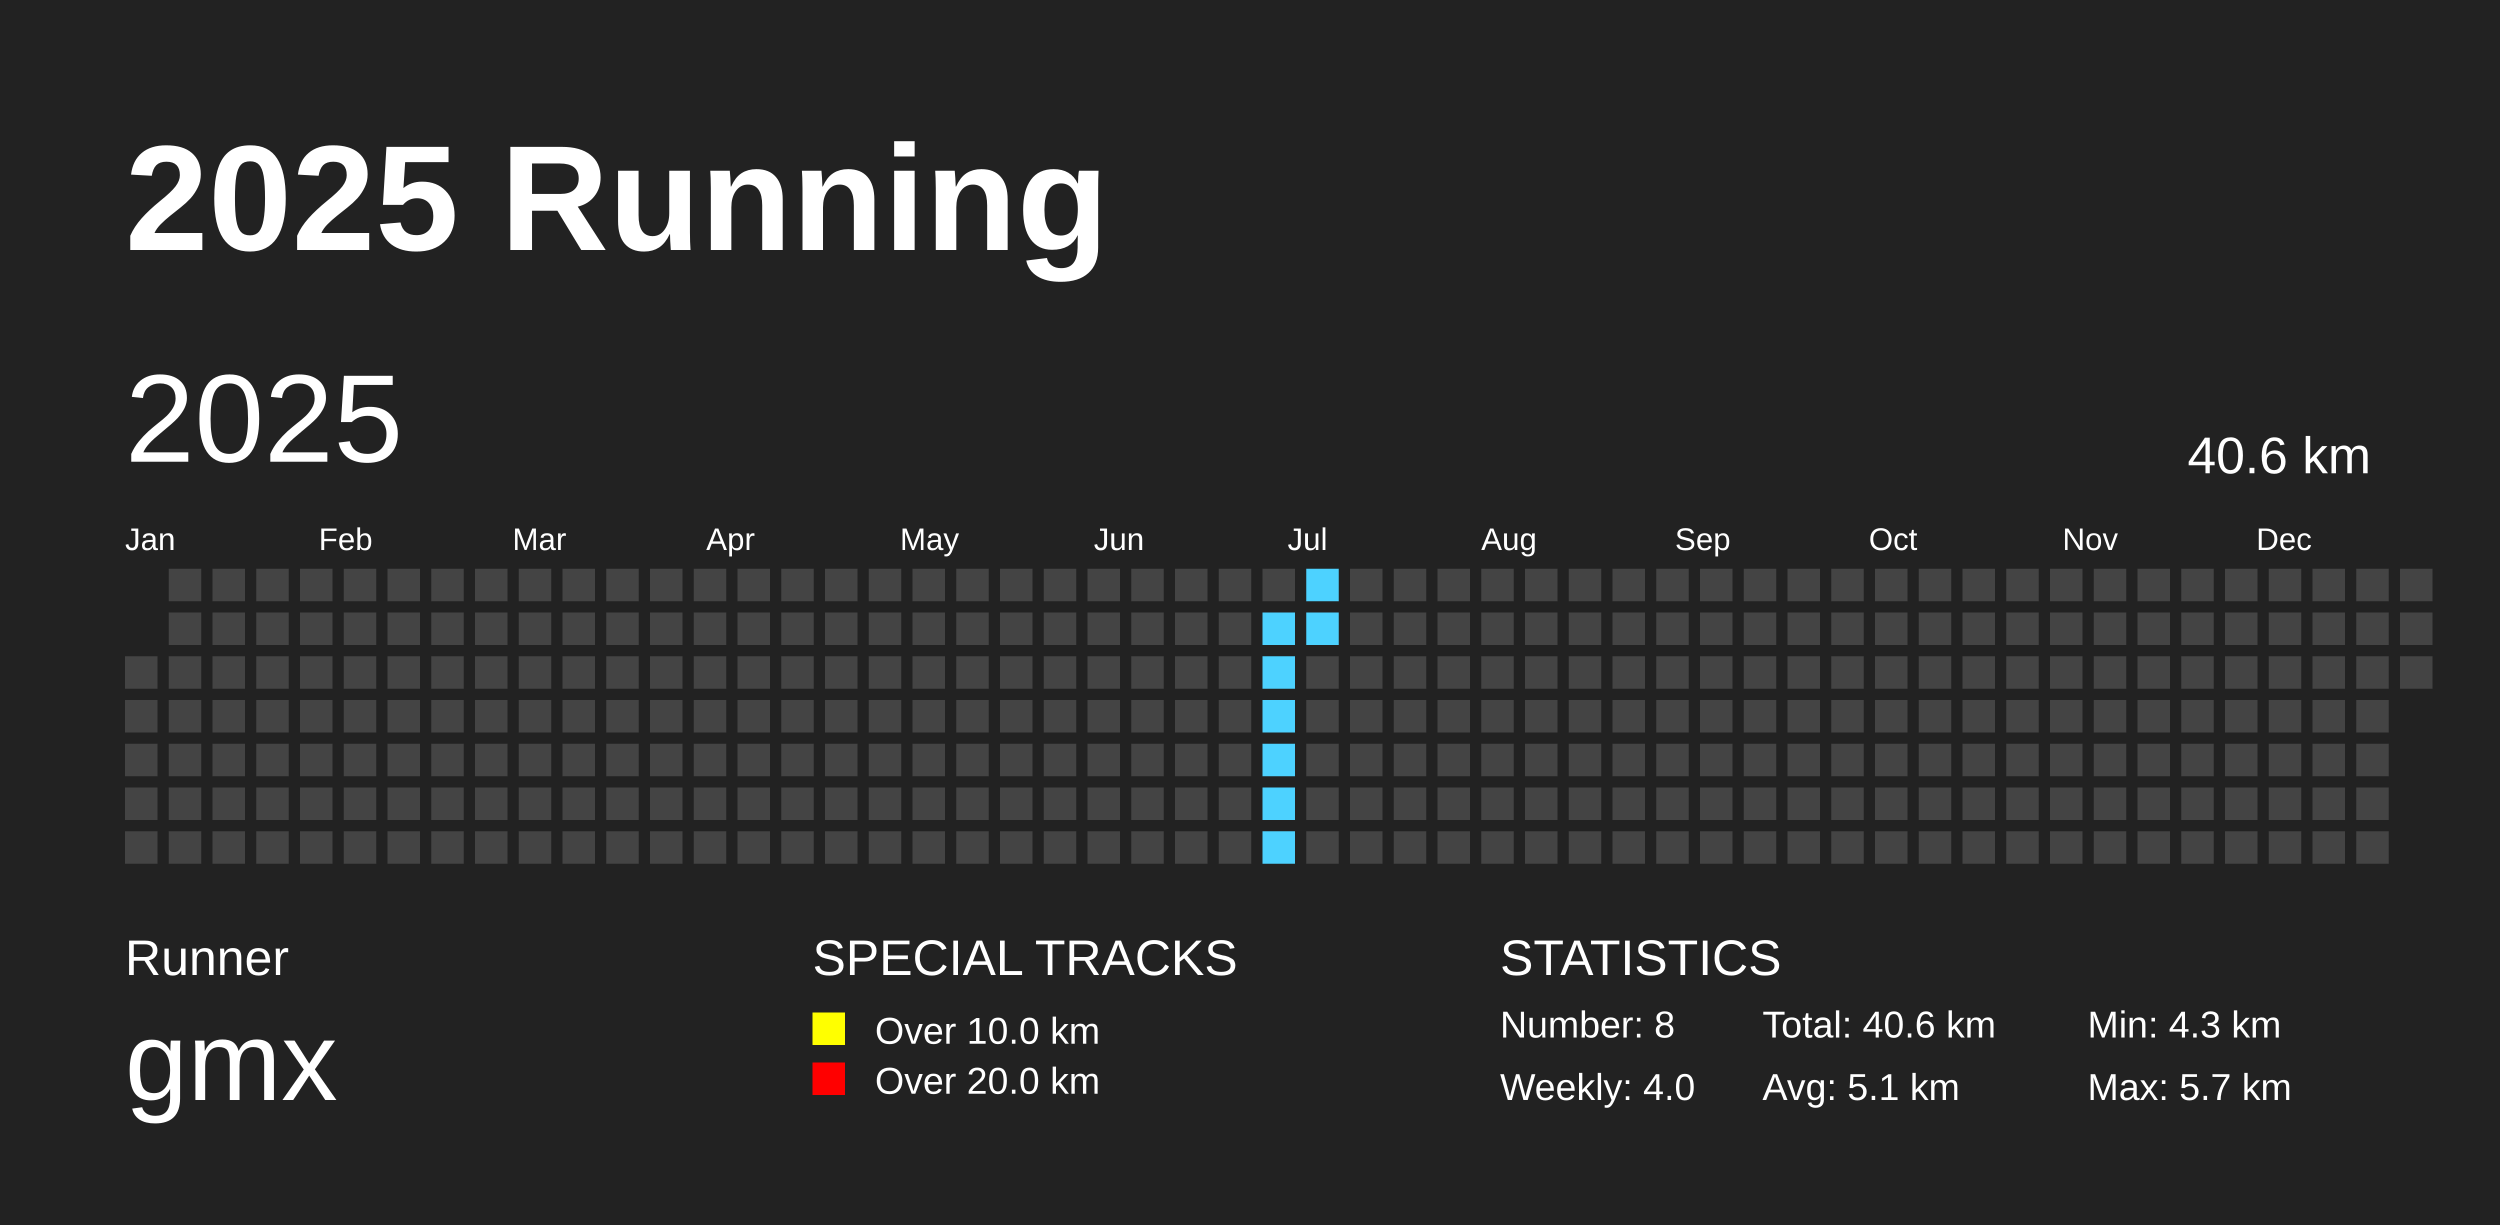
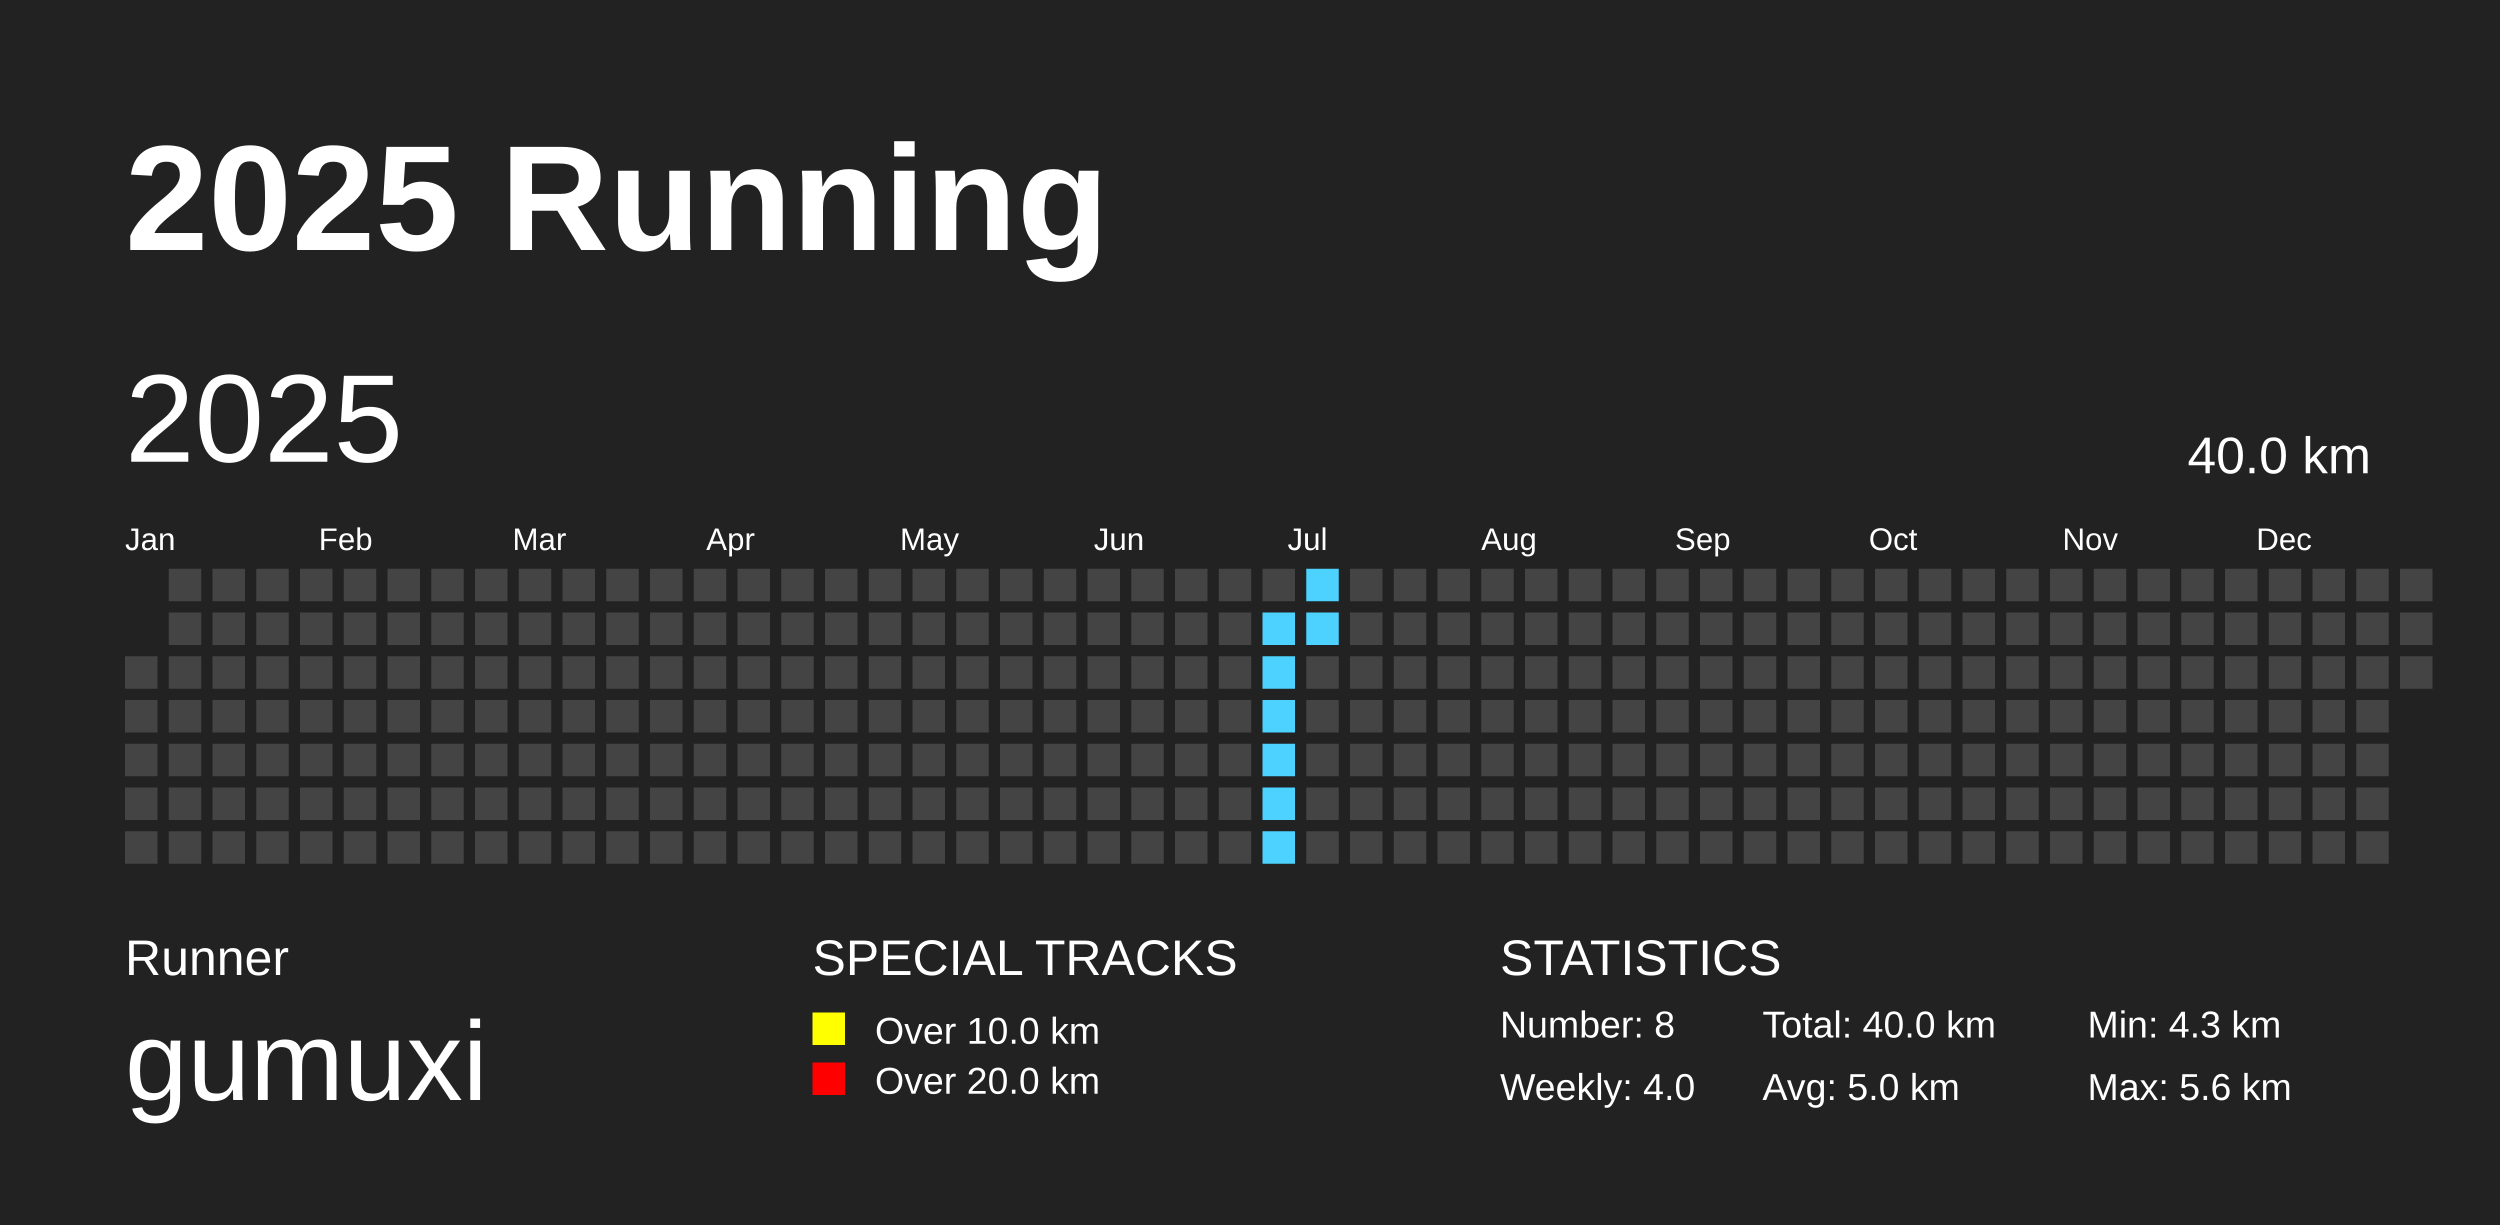
<svg xmlns="http://www.w3.org/2000/svg" baseProfile="full" height="98mm" version="1.1" viewBox="0,0,200,98" width="200mm">
  <defs />
  <rect fill="#222222" height="98" width="200" x="0" y="0" />
  <text fill="#FFFFFF" style="font-size:12px; font-family:Arial; font-weight:bold;" x="10" y="20">2025 Running</text>
  <text fill="#FFFFFF" style="font-size:4px; font-family:Arial" x="10" y="78">Runner</text>
-   <text fill="#FFFFFF" style="font-size:9px; font-family:Arial" x="10" y="88">gmx</text>
+   <text fill="#FFFFFF" style="font-size:9px; font-family:Arial" x="10" y="88">gumuxi</text>
  <text fill="#FFFFFF" style="font-size:4px; font-family:Arial" x="65" y="78">SPECIAL TRACKS</text>
  <rect fill="yellow" height="2.6" width="2.6" x="65" y="81" />
  <text fill="#FFFFFF" style="font-size:3px; font-family:Arial" x="70" y="83.5">Over 10.0 km</text>
  <rect fill="red" height="2.6" width="2.6" x="65" y="85" />
  <text fill="#FFFFFF" style="font-size:3px; font-family:Arial" x="70" y="87.5">Over 20.0 km</text>
  <text fill="#FFFFFF" style="font-size:4px; font-family:Arial" x="120" y="78">STATISTICS</text>
  <text fill="#FFFFFF" style="font-size:3px; font-family:Arial" x="120" y="83">Number: 8</text>
  <text fill="#FFFFFF" style="font-size:3px; font-family:Arial" x="120" y="88">Weekly: 4.0</text>
-   <text fill="#FFFFFF" style="font-size:3px; font-family:Arial" x="141" y="83">Total: 40.6 km</text>
-   <text fill="#FFFFFF" style="font-size:3px; font-family:Arial" x="141" y="88">Avg: 5.1 km</text>
+   <text fill="#FFFFFF" style="font-size:3px; font-family:Arial" x="141" y="83">Total: 40.0 km</text>
+   <text fill="#FFFFFF" style="font-size:3px; font-family:Arial" x="141" y="88">Avg: 5.0 km</text>
  <text fill="#FFFFFF" style="font-size:3px; font-family:Arial" x="167" y="83">Min: 4.3 km</text>
-   <text fill="#FFFFFF" style="font-size:3px; font-family:Arial" x="167" y="88">Max: 5.7 km</text>
+   <text fill="#FFFFFF" style="font-size:3px; font-family:Arial" x="167" y="88">Max: 5.6 km</text>
  <text dominant-baseline="hanging" fill="#FFFFFF" style="font-size:10.0px; font-family:Arial;" x="10" y="30">2025</text>
-   <text dominant-baseline="hanging" fill="#FFFFFF" style="font-size:4.125px; font-family:Arial;" x="175" y="35">40.6 km</text>
+   <text dominant-baseline="hanging" fill="#FFFFFF" style="font-size:4.125px; font-family:Arial;" x="175" y="35">40.0 km</text>
  <text fill="#FFFFFF" style="font-size:2.5px; font-family:Arial" x="10.0" y="44">Jan</text>
  <text fill="#FFFFFF" style="font-size:2.5px; font-family:Arial" x="25.5" y="44">Feb</text>
  <text fill="#FFFFFF" style="font-size:2.5px; font-family:Arial" x="41.0" y="44">Mar</text>
  <text fill="#FFFFFF" style="font-size:2.5px; font-family:Arial" x="56.5" y="44">Apr</text>
  <text fill="#FFFFFF" style="font-size:2.5px; font-family:Arial" x="72.0" y="44">May</text>
  <text fill="#FFFFFF" style="font-size:2.5px; font-family:Arial" x="87.5" y="44">Jun</text>
  <text fill="#FFFFFF" style="font-size:2.5px; font-family:Arial" x="103.0" y="44">Jul</text>
  <text fill="#FFFFFF" style="font-size:2.5px; font-family:Arial" x="118.5" y="44">Aug</text>
  <text fill="#FFFFFF" style="font-size:2.5px; font-family:Arial" x="134.0" y="44">Sep</text>
  <text fill="#FFFFFF" style="font-size:2.5px; font-family:Arial" x="149.5" y="44">Oct</text>
  <text fill="#FFFFFF" style="font-size:2.5px; font-family:Arial" x="165.0" y="44">Nov</text>
  <text fill="#FFFFFF" style="font-size:2.5px; font-family:Arial" x="180.5" y="44">Dec</text>
  <rect fill="#444444" height="2.6" width="2.6" x="10.0" y="52.5" />
  <rect fill="#444444" height="2.6" width="2.6" x="10.0" y="56.0" />
  <rect fill="#444444" height="2.6" width="2.6" x="10.0" y="59.5" />
  <rect fill="#444444" height="2.6" width="2.6" x="10.0" y="63.0" />
  <rect fill="#444444" height="2.6" width="2.6" x="10.0" y="66.5" />
  <rect fill="#444444" height="2.6" width="2.6" x="13.5" y="45.5" />
  <rect fill="#444444" height="2.6" width="2.6" x="13.5" y="49.0" />
  <rect fill="#444444" height="2.6" width="2.6" x="13.5" y="52.5" />
  <rect fill="#444444" height="2.6" width="2.6" x="13.5" y="56.0" />
  <rect fill="#444444" height="2.6" width="2.6" x="13.5" y="59.5" />
  <rect fill="#444444" height="2.6" width="2.6" x="13.5" y="63.0" />
  <rect fill="#444444" height="2.6" width="2.6" x="13.5" y="66.5" />
  <rect fill="#444444" height="2.6" width="2.6" x="17.0" y="45.5" />
  <rect fill="#444444" height="2.6" width="2.6" x="17.0" y="49.0" />
  <rect fill="#444444" height="2.6" width="2.6" x="17.0" y="52.5" />
  <rect fill="#444444" height="2.6" width="2.6" x="17.0" y="56.0" />
  <rect fill="#444444" height="2.6" width="2.6" x="17.0" y="59.5" />
  <rect fill="#444444" height="2.6" width="2.6" x="17.0" y="63.0" />
  <rect fill="#444444" height="2.6" width="2.6" x="17.0" y="66.5" />
  <rect fill="#444444" height="2.6" width="2.6" x="20.5" y="45.5" />
  <rect fill="#444444" height="2.6" width="2.6" x="20.5" y="49.0" />
  <rect fill="#444444" height="2.6" width="2.6" x="20.5" y="52.5" />
  <rect fill="#444444" height="2.6" width="2.6" x="20.5" y="56.0" />
  <rect fill="#444444" height="2.6" width="2.6" x="20.5" y="59.5" />
  <rect fill="#444444" height="2.6" width="2.6" x="20.5" y="63.0" />
  <rect fill="#444444" height="2.6" width="2.6" x="20.5" y="66.5" />
  <rect fill="#444444" height="2.6" width="2.6" x="24.0" y="45.5" />
  <rect fill="#444444" height="2.6" width="2.6" x="24.0" y="49.0" />
  <rect fill="#444444" height="2.6" width="2.6" x="24.0" y="52.5" />
  <rect fill="#444444" height="2.6" width="2.6" x="24.0" y="56.0" />
  <rect fill="#444444" height="2.6" width="2.6" x="24.0" y="59.5" />
  <rect fill="#444444" height="2.6" width="2.6" x="24.0" y="63.0" />
  <rect fill="#444444" height="2.6" width="2.6" x="24.0" y="66.5" />
  <rect fill="#444444" height="2.6" width="2.6" x="27.5" y="45.5" />
  <rect fill="#444444" height="2.6" width="2.6" x="27.5" y="49.0" />
  <rect fill="#444444" height="2.6" width="2.6" x="27.5" y="52.5" />
  <rect fill="#444444" height="2.6" width="2.6" x="27.5" y="56.0" />
  <rect fill="#444444" height="2.6" width="2.6" x="27.5" y="59.5" />
  <rect fill="#444444" height="2.6" width="2.6" x="27.5" y="63.0" />
  <rect fill="#444444" height="2.6" width="2.6" x="27.5" y="66.5" />
  <rect fill="#444444" height="2.6" width="2.6" x="31.0" y="45.5" />
  <rect fill="#444444" height="2.6" width="2.6" x="31.0" y="49.0" />
  <rect fill="#444444" height="2.6" width="2.6" x="31.0" y="52.5" />
  <rect fill="#444444" height="2.6" width="2.6" x="31.0" y="56.0" />
  <rect fill="#444444" height="2.6" width="2.6" x="31.0" y="59.5" />
  <rect fill="#444444" height="2.6" width="2.6" x="31.0" y="63.0" />
  <rect fill="#444444" height="2.6" width="2.6" x="31.0" y="66.5" />
  <rect fill="#444444" height="2.6" width="2.6" x="34.5" y="45.5" />
  <rect fill="#444444" height="2.6" width="2.6" x="34.5" y="49.0" />
  <rect fill="#444444" height="2.6" width="2.6" x="34.5" y="52.5" />
  <rect fill="#444444" height="2.6" width="2.6" x="34.5" y="56.0" />
  <rect fill="#444444" height="2.6" width="2.6" x="34.5" y="59.5" />
  <rect fill="#444444" height="2.6" width="2.6" x="34.5" y="63.0" />
  <rect fill="#444444" height="2.6" width="2.6" x="34.5" y="66.5" />
  <rect fill="#444444" height="2.6" width="2.6" x="38.0" y="45.5" />
  <rect fill="#444444" height="2.6" width="2.6" x="38.0" y="49.0" />
  <rect fill="#444444" height="2.6" width="2.6" x="38.0" y="52.5" />
  <rect fill="#444444" height="2.6" width="2.6" x="38.0" y="56.0" />
  <rect fill="#444444" height="2.6" width="2.6" x="38.0" y="59.5" />
  <rect fill="#444444" height="2.6" width="2.6" x="38.0" y="63.0" />
  <rect fill="#444444" height="2.6" width="2.6" x="38.0" y="66.5" />
  <rect fill="#444444" height="2.6" width="2.6" x="41.5" y="45.5" />
  <rect fill="#444444" height="2.6" width="2.6" x="41.5" y="49.0" />
  <rect fill="#444444" height="2.6" width="2.6" x="41.5" y="52.5" />
  <rect fill="#444444" height="2.6" width="2.6" x="41.5" y="56.0" />
  <rect fill="#444444" height="2.6" width="2.6" x="41.5" y="59.5" />
  <rect fill="#444444" height="2.6" width="2.6" x="41.5" y="63.0" />
  <rect fill="#444444" height="2.6" width="2.6" x="41.5" y="66.5" />
  <rect fill="#444444" height="2.6" width="2.6" x="45.0" y="45.5" />
  <rect fill="#444444" height="2.6" width="2.6" x="45.0" y="49.0" />
  <rect fill="#444444" height="2.6" width="2.6" x="45.0" y="52.5" />
  <rect fill="#444444" height="2.6" width="2.6" x="45.0" y="56.0" />
  <rect fill="#444444" height="2.6" width="2.6" x="45.0" y="59.5" />
  <rect fill="#444444" height="2.6" width="2.6" x="45.0" y="63.0" />
  <rect fill="#444444" height="2.6" width="2.6" x="45.0" y="66.5" />
  <rect fill="#444444" height="2.6" width="2.6" x="48.5" y="45.5" />
  <rect fill="#444444" height="2.6" width="2.6" x="48.5" y="49.0" />
  <rect fill="#444444" height="2.6" width="2.6" x="48.5" y="52.5" />
  <rect fill="#444444" height="2.6" width="2.6" x="48.5" y="56.0" />
  <rect fill="#444444" height="2.6" width="2.6" x="48.5" y="59.5" />
  <rect fill="#444444" height="2.6" width="2.6" x="48.5" y="63.0" />
  <rect fill="#444444" height="2.6" width="2.6" x="48.5" y="66.5" />
  <rect fill="#444444" height="2.6" width="2.6" x="52.0" y="45.5" />
  <rect fill="#444444" height="2.6" width="2.6" x="52.0" y="49.0" />
  <rect fill="#444444" height="2.6" width="2.6" x="52.0" y="52.5" />
  <rect fill="#444444" height="2.6" width="2.6" x="52.0" y="56.0" />
  <rect fill="#444444" height="2.6" width="2.6" x="52.0" y="59.5" />
  <rect fill="#444444" height="2.6" width="2.6" x="52.0" y="63.0" />
  <rect fill="#444444" height="2.6" width="2.6" x="52.0" y="66.5" />
  <rect fill="#444444" height="2.6" width="2.6" x="55.5" y="45.5" />
  <rect fill="#444444" height="2.6" width="2.6" x="55.5" y="49.0" />
  <rect fill="#444444" height="2.6" width="2.6" x="55.5" y="52.5" />
  <rect fill="#444444" height="2.6" width="2.6" x="55.5" y="56.0" />
  <rect fill="#444444" height="2.6" width="2.6" x="55.5" y="59.5" />
  <rect fill="#444444" height="2.6" width="2.6" x="55.5" y="63.0" />
  <rect fill="#444444" height="2.6" width="2.6" x="55.5" y="66.5" />
  <rect fill="#444444" height="2.6" width="2.6" x="59.0" y="45.5" />
  <rect fill="#444444" height="2.6" width="2.6" x="59.0" y="49.0" />
  <rect fill="#444444" height="2.6" width="2.6" x="59.0" y="52.5" />
  <rect fill="#444444" height="2.6" width="2.6" x="59.0" y="56.0" />
  <rect fill="#444444" height="2.6" width="2.6" x="59.0" y="59.5" />
  <rect fill="#444444" height="2.6" width="2.6" x="59.0" y="63.0" />
  <rect fill="#444444" height="2.6" width="2.6" x="59.0" y="66.5" />
  <rect fill="#444444" height="2.6" width="2.6" x="62.5" y="45.5" />
  <rect fill="#444444" height="2.6" width="2.6" x="62.5" y="49.0" />
  <rect fill="#444444" height="2.6" width="2.6" x="62.5" y="52.5" />
  <rect fill="#444444" height="2.6" width="2.6" x="62.5" y="56.0" />
  <rect fill="#444444" height="2.6" width="2.6" x="62.5" y="59.5" />
  <rect fill="#444444" height="2.6" width="2.6" x="62.5" y="63.0" />
  <rect fill="#444444" height="2.6" width="2.6" x="62.5" y="66.5" />
  <rect fill="#444444" height="2.6" width="2.6" x="66.0" y="45.5" />
  <rect fill="#444444" height="2.6" width="2.6" x="66.0" y="49.0" />
  <rect fill="#444444" height="2.6" width="2.6" x="66.0" y="52.5" />
  <rect fill="#444444" height="2.6" width="2.6" x="66.0" y="56.0" />
  <rect fill="#444444" height="2.6" width="2.6" x="66.0" y="59.5" />
  <rect fill="#444444" height="2.6" width="2.6" x="66.0" y="63.0" />
  <rect fill="#444444" height="2.6" width="2.6" x="66.0" y="66.5" />
  <rect fill="#444444" height="2.6" width="2.6" x="69.5" y="45.5" />
  <rect fill="#444444" height="2.6" width="2.6" x="69.5" y="49.0" />
  <rect fill="#444444" height="2.6" width="2.6" x="69.5" y="52.5" />
  <rect fill="#444444" height="2.6" width="2.6" x="69.5" y="56.0" />
  <rect fill="#444444" height="2.6" width="2.6" x="69.5" y="59.5" />
  <rect fill="#444444" height="2.6" width="2.6" x="69.5" y="63.0" />
  <rect fill="#444444" height="2.6" width="2.6" x="69.5" y="66.5" />
  <rect fill="#444444" height="2.6" width="2.6" x="73.0" y="45.5" />
  <rect fill="#444444" height="2.6" width="2.6" x="73.0" y="49.0" />
  <rect fill="#444444" height="2.6" width="2.6" x="73.0" y="52.5" />
  <rect fill="#444444" height="2.6" width="2.6" x="73.0" y="56.0" />
  <rect fill="#444444" height="2.6" width="2.6" x="73.0" y="59.5" />
  <rect fill="#444444" height="2.6" width="2.6" x="73.0" y="63.0" />
  <rect fill="#444444" height="2.6" width="2.6" x="73.0" y="66.5" />
  <rect fill="#444444" height="2.6" width="2.6" x="76.5" y="45.5" />
  <rect fill="#444444" height="2.6" width="2.6" x="76.5" y="49.0" />
  <rect fill="#444444" height="2.6" width="2.6" x="76.5" y="52.5" />
  <rect fill="#444444" height="2.6" width="2.6" x="76.5" y="56.0" />
  <rect fill="#444444" height="2.6" width="2.6" x="76.5" y="59.5" />
  <rect fill="#444444" height="2.6" width="2.6" x="76.5" y="63.0" />
  <rect fill="#444444" height="2.6" width="2.6" x="76.5" y="66.5" />
  <rect fill="#444444" height="2.6" width="2.6" x="80.0" y="45.5" />
  <rect fill="#444444" height="2.6" width="2.6" x="80.0" y="49.0" />
  <rect fill="#444444" height="2.6" width="2.6" x="80.0" y="52.5" />
  <rect fill="#444444" height="2.6" width="2.6" x="80.0" y="56.0" />
  <rect fill="#444444" height="2.6" width="2.6" x="80.0" y="59.5" />
  <rect fill="#444444" height="2.6" width="2.6" x="80.0" y="63.0" />
  <rect fill="#444444" height="2.6" width="2.6" x="80.0" y="66.5" />
  <rect fill="#444444" height="2.6" width="2.6" x="83.5" y="45.5" />
  <rect fill="#444444" height="2.6" width="2.6" x="83.5" y="49.0" />
  <rect fill="#444444" height="2.6" width="2.6" x="83.5" y="52.5" />
  <rect fill="#444444" height="2.6" width="2.6" x="83.5" y="56.0" />
  <rect fill="#444444" height="2.6" width="2.6" x="83.5" y="59.5" />
  <rect fill="#444444" height="2.6" width="2.6" x="83.5" y="63.0" />
  <rect fill="#444444" height="2.6" width="2.6" x="83.5" y="66.5" />
  <rect fill="#444444" height="2.6" width="2.6" x="87.0" y="45.5" />
  <rect fill="#444444" height="2.6" width="2.6" x="87.0" y="49.0" />
  <rect fill="#444444" height="2.6" width="2.6" x="87.0" y="52.5" />
  <rect fill="#444444" height="2.6" width="2.6" x="87.0" y="56.0" />
  <rect fill="#444444" height="2.6" width="2.6" x="87.0" y="59.5" />
  <rect fill="#444444" height="2.6" width="2.6" x="87.0" y="63.0" />
  <rect fill="#444444" height="2.6" width="2.6" x="87.0" y="66.5" />
  <rect fill="#444444" height="2.6" width="2.6" x="90.5" y="45.5" />
  <rect fill="#444444" height="2.6" width="2.6" x="90.5" y="49.0" />
  <rect fill="#444444" height="2.6" width="2.6" x="90.5" y="52.5" />
  <rect fill="#444444" height="2.6" width="2.6" x="90.5" y="56.0" />
  <rect fill="#444444" height="2.6" width="2.6" x="90.5" y="59.5" />
  <rect fill="#444444" height="2.6" width="2.6" x="90.5" y="63.0" />
  <rect fill="#444444" height="2.6" width="2.6" x="90.5" y="66.5" />
  <rect fill="#444444" height="2.6" width="2.6" x="94.0" y="45.5" />
  <rect fill="#444444" height="2.6" width="2.6" x="94.0" y="49.0" />
  <rect fill="#444444" height="2.6" width="2.6" x="94.0" y="52.5" />
  <rect fill="#444444" height="2.6" width="2.6" x="94.0" y="56.0" />
  <rect fill="#444444" height="2.6" width="2.6" x="94.0" y="59.5" />
  <rect fill="#444444" height="2.6" width="2.6" x="94.0" y="63.0" />
  <rect fill="#444444" height="2.6" width="2.6" x="94.0" y="66.5" />
  <rect fill="#444444" height="2.6" width="2.6" x="97.5" y="45.5" />
  <rect fill="#444444" height="2.6" width="2.6" x="97.5" y="49.0" />
  <rect fill="#444444" height="2.6" width="2.6" x="97.5" y="52.5" />
  <rect fill="#444444" height="2.6" width="2.6" x="97.5" y="56.0" />
  <rect fill="#444444" height="2.6" width="2.6" x="97.5" y="59.5" />
  <rect fill="#444444" height="2.6" width="2.6" x="97.5" y="63.0" />
  <rect fill="#444444" height="2.6" width="2.6" x="97.5" y="66.5" />
  <rect fill="#444444" height="2.6" width="2.6" x="101.0" y="45.5" />
  <rect fill="#4DD2FF" height="2.6" width="2.6" x="101.0" y="49.0" />
  <rect fill="#4DD2FF" height="2.6" width="2.6" x="101.0" y="52.5" />
  <rect fill="#4DD2FF" height="2.6" width="2.6" x="101.0" y="56.0" />
  <rect fill="#4DD2FF" height="2.6" width="2.6" x="101.0" y="59.5" />
  <rect fill="#4DD2FF" height="2.6" width="2.6" x="101.0" y="63.0" />
  <rect fill="#4DD2FF" height="2.6" width="2.6" x="101.0" y="66.5" />
  <rect fill="#4DD2FF" height="2.6" width="2.6" x="104.5" y="45.5" />
  <rect fill="#4DD2FF" height="2.6" width="2.6" x="104.5" y="49.0" />
  <rect fill="#444444" height="2.6" width="2.6" x="104.5" y="52.5" />
  <rect fill="#444444" height="2.6" width="2.6" x="104.5" y="56.0" />
  <rect fill="#444444" height="2.6" width="2.6" x="104.5" y="59.5" />
  <rect fill="#444444" height="2.6" width="2.6" x="104.5" y="63.0" />
  <rect fill="#444444" height="2.6" width="2.6" x="104.5" y="66.5" />
  <rect fill="#444444" height="2.6" width="2.6" x="108.0" y="45.5" />
  <rect fill="#444444" height="2.6" width="2.6" x="108.0" y="49.0" />
  <rect fill="#444444" height="2.6" width="2.6" x="108.0" y="52.5" />
  <rect fill="#444444" height="2.6" width="2.6" x="108.0" y="56.0" />
  <rect fill="#444444" height="2.6" width="2.6" x="108.0" y="59.5" />
  <rect fill="#444444" height="2.6" width="2.6" x="108.0" y="63.0" />
  <rect fill="#444444" height="2.6" width="2.6" x="108.0" y="66.5" />
  <rect fill="#444444" height="2.6" width="2.6" x="111.5" y="45.5" />
  <rect fill="#444444" height="2.6" width="2.6" x="111.5" y="49.0" />
  <rect fill="#444444" height="2.6" width="2.6" x="111.5" y="52.5" />
  <rect fill="#444444" height="2.6" width="2.6" x="111.5" y="56.0" />
  <rect fill="#444444" height="2.6" width="2.6" x="111.5" y="59.5" />
  <rect fill="#444444" height="2.6" width="2.6" x="111.5" y="63.0" />
  <rect fill="#444444" height="2.6" width="2.6" x="111.5" y="66.5" />
  <rect fill="#444444" height="2.6" width="2.6" x="115.0" y="45.5" />
  <rect fill="#444444" height="2.6" width="2.6" x="115.0" y="49.0" />
  <rect fill="#444444" height="2.6" width="2.6" x="115.0" y="52.5" />
  <rect fill="#444444" height="2.6" width="2.6" x="115.0" y="56.0" />
  <rect fill="#444444" height="2.6" width="2.6" x="115.0" y="59.5" />
  <rect fill="#444444" height="2.6" width="2.6" x="115.0" y="63.0" />
  <rect fill="#444444" height="2.6" width="2.6" x="115.0" y="66.5" />
  <rect fill="#444444" height="2.6" width="2.6" x="118.5" y="45.5" />
  <rect fill="#444444" height="2.6" width="2.6" x="118.5" y="49.0" />
  <rect fill="#444444" height="2.6" width="2.6" x="118.5" y="52.5" />
  <rect fill="#444444" height="2.6" width="2.6" x="118.5" y="56.0" />
  <rect fill="#444444" height="2.6" width="2.6" x="118.5" y="59.5" />
  <rect fill="#444444" height="2.6" width="2.6" x="118.5" y="63.0" />
  <rect fill="#444444" height="2.6" width="2.6" x="118.5" y="66.5" />
  <rect fill="#444444" height="2.6" width="2.6" x="122.0" y="45.5" />
  <rect fill="#444444" height="2.6" width="2.6" x="122.0" y="49.0" />
  <rect fill="#444444" height="2.6" width="2.6" x="122.0" y="52.5" />
  <rect fill="#444444" height="2.6" width="2.6" x="122.0" y="56.0" />
  <rect fill="#444444" height="2.6" width="2.6" x="122.0" y="59.5" />
  <rect fill="#444444" height="2.6" width="2.6" x="122.0" y="63.0" />
  <rect fill="#444444" height="2.6" width="2.6" x="122.0" y="66.5" />
  <rect fill="#444444" height="2.6" width="2.6" x="125.5" y="45.5" />
  <rect fill="#444444" height="2.6" width="2.6" x="125.5" y="49.0" />
  <rect fill="#444444" height="2.6" width="2.6" x="125.5" y="52.5" />
  <rect fill="#444444" height="2.6" width="2.6" x="125.5" y="56.0" />
  <rect fill="#444444" height="2.6" width="2.6" x="125.5" y="59.5" />
  <rect fill="#444444" height="2.6" width="2.6" x="125.5" y="63.0" />
  <rect fill="#444444" height="2.6" width="2.6" x="125.5" y="66.5" />
  <rect fill="#444444" height="2.6" width="2.6" x="129.0" y="45.5" />
  <rect fill="#444444" height="2.6" width="2.6" x="129.0" y="49.0" />
  <rect fill="#444444" height="2.6" width="2.6" x="129.0" y="52.5" />
  <rect fill="#444444" height="2.6" width="2.6" x="129.0" y="56.0" />
  <rect fill="#444444" height="2.6" width="2.6" x="129.0" y="59.5" />
  <rect fill="#444444" height="2.6" width="2.6" x="129.0" y="63.0" />
  <rect fill="#444444" height="2.6" width="2.6" x="129.0" y="66.5" />
  <rect fill="#444444" height="2.6" width="2.6" x="132.5" y="45.5" />
  <rect fill="#444444" height="2.6" width="2.6" x="132.5" y="49.0" />
  <rect fill="#444444" height="2.6" width="2.6" x="132.5" y="52.5" />
  <rect fill="#444444" height="2.6" width="2.6" x="132.5" y="56.0" />
  <rect fill="#444444" height="2.6" width="2.6" x="132.5" y="59.5" />
  <rect fill="#444444" height="2.6" width="2.6" x="132.5" y="63.0" />
  <rect fill="#444444" height="2.6" width="2.6" x="132.5" y="66.5" />
  <rect fill="#444444" height="2.6" width="2.6" x="136.0" y="45.5" />
  <rect fill="#444444" height="2.6" width="2.6" x="136.0" y="49.0" />
  <rect fill="#444444" height="2.6" width="2.6" x="136.0" y="52.5" />
  <rect fill="#444444" height="2.6" width="2.6" x="136.0" y="56.0" />
  <rect fill="#444444" height="2.6" width="2.6" x="136.0" y="59.5" />
  <rect fill="#444444" height="2.6" width="2.6" x="136.0" y="63.0" />
  <rect fill="#444444" height="2.6" width="2.6" x="136.0" y="66.5" />
  <rect fill="#444444" height="2.6" width="2.6" x="139.5" y="45.5" />
  <rect fill="#444444" height="2.6" width="2.6" x="139.5" y="49.0" />
  <rect fill="#444444" height="2.6" width="2.6" x="139.5" y="52.5" />
  <rect fill="#444444" height="2.6" width="2.6" x="139.5" y="56.0" />
  <rect fill="#444444" height="2.6" width="2.6" x="139.5" y="59.5" />
  <rect fill="#444444" height="2.6" width="2.6" x="139.5" y="63.0" />
  <rect fill="#444444" height="2.6" width="2.6" x="139.5" y="66.5" />
  <rect fill="#444444" height="2.6" width="2.6" x="143.0" y="45.5" />
  <rect fill="#444444" height="2.6" width="2.6" x="143.0" y="49.0" />
  <rect fill="#444444" height="2.6" width="2.6" x="143.0" y="52.5" />
  <rect fill="#444444" height="2.6" width="2.6" x="143.0" y="56.0" />
  <rect fill="#444444" height="2.6" width="2.6" x="143.0" y="59.5" />
  <rect fill="#444444" height="2.6" width="2.6" x="143.0" y="63.0" />
  <rect fill="#444444" height="2.6" width="2.6" x="143.0" y="66.5" />
  <rect fill="#444444" height="2.6" width="2.6" x="146.5" y="45.5" />
  <rect fill="#444444" height="2.6" width="2.6" x="146.5" y="49.0" />
  <rect fill="#444444" height="2.6" width="2.6" x="146.5" y="52.5" />
  <rect fill="#444444" height="2.6" width="2.6" x="146.5" y="56.0" />
  <rect fill="#444444" height="2.6" width="2.6" x="146.5" y="59.5" />
  <rect fill="#444444" height="2.6" width="2.6" x="146.5" y="63.0" />
  <rect fill="#444444" height="2.6" width="2.6" x="146.5" y="66.5" />
  <rect fill="#444444" height="2.6" width="2.6" x="150.0" y="45.5" />
  <rect fill="#444444" height="2.6" width="2.6" x="150.0" y="49.0" />
  <rect fill="#444444" height="2.6" width="2.6" x="150.0" y="52.5" />
  <rect fill="#444444" height="2.6" width="2.6" x="150.0" y="56.0" />
  <rect fill="#444444" height="2.6" width="2.6" x="150.0" y="59.5" />
  <rect fill="#444444" height="2.6" width="2.6" x="150.0" y="63.0" />
  <rect fill="#444444" height="2.6" width="2.6" x="150.0" y="66.5" />
  <rect fill="#444444" height="2.6" width="2.6" x="153.5" y="45.5" />
  <rect fill="#444444" height="2.6" width="2.6" x="153.5" y="49.0" />
  <rect fill="#444444" height="2.6" width="2.6" x="153.5" y="52.5" />
  <rect fill="#444444" height="2.6" width="2.6" x="153.5" y="56.0" />
  <rect fill="#444444" height="2.6" width="2.6" x="153.5" y="59.5" />
  <rect fill="#444444" height="2.6" width="2.6" x="153.5" y="63.0" />
  <rect fill="#444444" height="2.6" width="2.6" x="153.5" y="66.5" />
  <rect fill="#444444" height="2.6" width="2.6" x="157.0" y="45.5" />
  <rect fill="#444444" height="2.6" width="2.6" x="157.0" y="49.0" />
  <rect fill="#444444" height="2.6" width="2.6" x="157.0" y="52.5" />
  <rect fill="#444444" height="2.6" width="2.6" x="157.0" y="56.0" />
  <rect fill="#444444" height="2.6" width="2.6" x="157.0" y="59.5" />
  <rect fill="#444444" height="2.6" width="2.6" x="157.0" y="63.0" />
  <rect fill="#444444" height="2.6" width="2.6" x="157.0" y="66.5" />
  <rect fill="#444444" height="2.6" width="2.6" x="160.5" y="45.5" />
  <rect fill="#444444" height="2.6" width="2.6" x="160.5" y="49.0" />
  <rect fill="#444444" height="2.6" width="2.6" x="160.5" y="52.5" />
  <rect fill="#444444" height="2.6" width="2.6" x="160.5" y="56.0" />
  <rect fill="#444444" height="2.6" width="2.6" x="160.5" y="59.5" />
  <rect fill="#444444" height="2.6" width="2.6" x="160.5" y="63.0" />
  <rect fill="#444444" height="2.6" width="2.6" x="160.5" y="66.5" />
  <rect fill="#444444" height="2.6" width="2.6" x="164.0" y="45.5" />
  <rect fill="#444444" height="2.6" width="2.6" x="164.0" y="49.0" />
  <rect fill="#444444" height="2.6" width="2.6" x="164.0" y="52.5" />
  <rect fill="#444444" height="2.6" width="2.6" x="164.0" y="56.0" />
  <rect fill="#444444" height="2.6" width="2.6" x="164.0" y="59.5" />
  <rect fill="#444444" height="2.6" width="2.6" x="164.0" y="63.0" />
  <rect fill="#444444" height="2.6" width="2.6" x="164.0" y="66.5" />
  <rect fill="#444444" height="2.6" width="2.6" x="167.5" y="45.5" />
  <rect fill="#444444" height="2.6" width="2.6" x="167.5" y="49.0" />
  <rect fill="#444444" height="2.6" width="2.6" x="167.5" y="52.5" />
  <rect fill="#444444" height="2.6" width="2.6" x="167.5" y="56.0" />
  <rect fill="#444444" height="2.6" width="2.6" x="167.5" y="59.5" />
  <rect fill="#444444" height="2.6" width="2.6" x="167.5" y="63.0" />
  <rect fill="#444444" height="2.6" width="2.6" x="167.5" y="66.5" />
  <rect fill="#444444" height="2.6" width="2.6" x="171.0" y="45.5" />
  <rect fill="#444444" height="2.6" width="2.6" x="171.0" y="49.0" />
  <rect fill="#444444" height="2.6" width="2.6" x="171.0" y="52.5" />
  <rect fill="#444444" height="2.6" width="2.6" x="171.0" y="56.0" />
  <rect fill="#444444" height="2.6" width="2.6" x="171.0" y="59.5" />
  <rect fill="#444444" height="2.6" width="2.6" x="171.0" y="63.0" />
  <rect fill="#444444" height="2.6" width="2.6" x="171.0" y="66.5" />
  <rect fill="#444444" height="2.6" width="2.6" x="174.5" y="45.5" />
  <rect fill="#444444" height="2.6" width="2.6" x="174.5" y="49.0" />
  <rect fill="#444444" height="2.6" width="2.6" x="174.5" y="52.5" />
  <rect fill="#444444" height="2.6" width="2.6" x="174.5" y="56.0" />
  <rect fill="#444444" height="2.6" width="2.6" x="174.5" y="59.5" />
  <rect fill="#444444" height="2.6" width="2.6" x="174.5" y="63.0" />
  <rect fill="#444444" height="2.6" width="2.6" x="174.5" y="66.5" />
  <rect fill="#444444" height="2.6" width="2.6" x="178.0" y="45.5" />
  <rect fill="#444444" height="2.6" width="2.6" x="178.0" y="49.0" />
  <rect fill="#444444" height="2.6" width="2.6" x="178.0" y="52.5" />
  <rect fill="#444444" height="2.6" width="2.6" x="178.0" y="56.0" />
  <rect fill="#444444" height="2.6" width="2.6" x="178.0" y="59.5" />
  <rect fill="#444444" height="2.6" width="2.6" x="178.0" y="63.0" />
  <rect fill="#444444" height="2.6" width="2.6" x="178.0" y="66.5" />
  <rect fill="#444444" height="2.6" width="2.6" x="181.5" y="45.5" />
  <rect fill="#444444" height="2.6" width="2.6" x="181.5" y="49.0" />
  <rect fill="#444444" height="2.6" width="2.6" x="181.5" y="52.5" />
  <rect fill="#444444" height="2.6" width="2.6" x="181.5" y="56.0" />
  <rect fill="#444444" height="2.6" width="2.6" x="181.5" y="59.5" />
  <rect fill="#444444" height="2.6" width="2.6" x="181.5" y="63.0" />
  <rect fill="#444444" height="2.6" width="2.6" x="181.5" y="66.5" />
  <rect fill="#444444" height="2.6" width="2.6" x="185.0" y="45.5" />
  <rect fill="#444444" height="2.6" width="2.6" x="185.0" y="49.0" />
  <rect fill="#444444" height="2.6" width="2.6" x="185.0" y="52.5" />
  <rect fill="#444444" height="2.6" width="2.6" x="185.0" y="56.0" />
  <rect fill="#444444" height="2.6" width="2.6" x="185.0" y="59.5" />
  <rect fill="#444444" height="2.6" width="2.6" x="185.0" y="63.0" />
  <rect fill="#444444" height="2.6" width="2.6" x="185.0" y="66.5" />
  <rect fill="#444444" height="2.6" width="2.6" x="188.5" y="45.5" />
  <rect fill="#444444" height="2.6" width="2.6" x="188.5" y="49.0" />
  <rect fill="#444444" height="2.6" width="2.6" x="188.5" y="52.5" />
  <rect fill="#444444" height="2.6" width="2.6" x="188.5" y="56.0" />
  <rect fill="#444444" height="2.6" width="2.6" x="188.5" y="59.5" />
  <rect fill="#444444" height="2.6" width="2.6" x="188.5" y="63.0" />
  <rect fill="#444444" height="2.6" width="2.6" x="188.5" y="66.5" />
  <rect fill="#444444" height="2.6" width="2.6" x="192.0" y="45.5" />
  <rect fill="#444444" height="2.6" width="2.6" x="192.0" y="49.0" />
  <rect fill="#444444" height="2.6" width="2.6" x="192.0" y="52.5" />
</svg>
